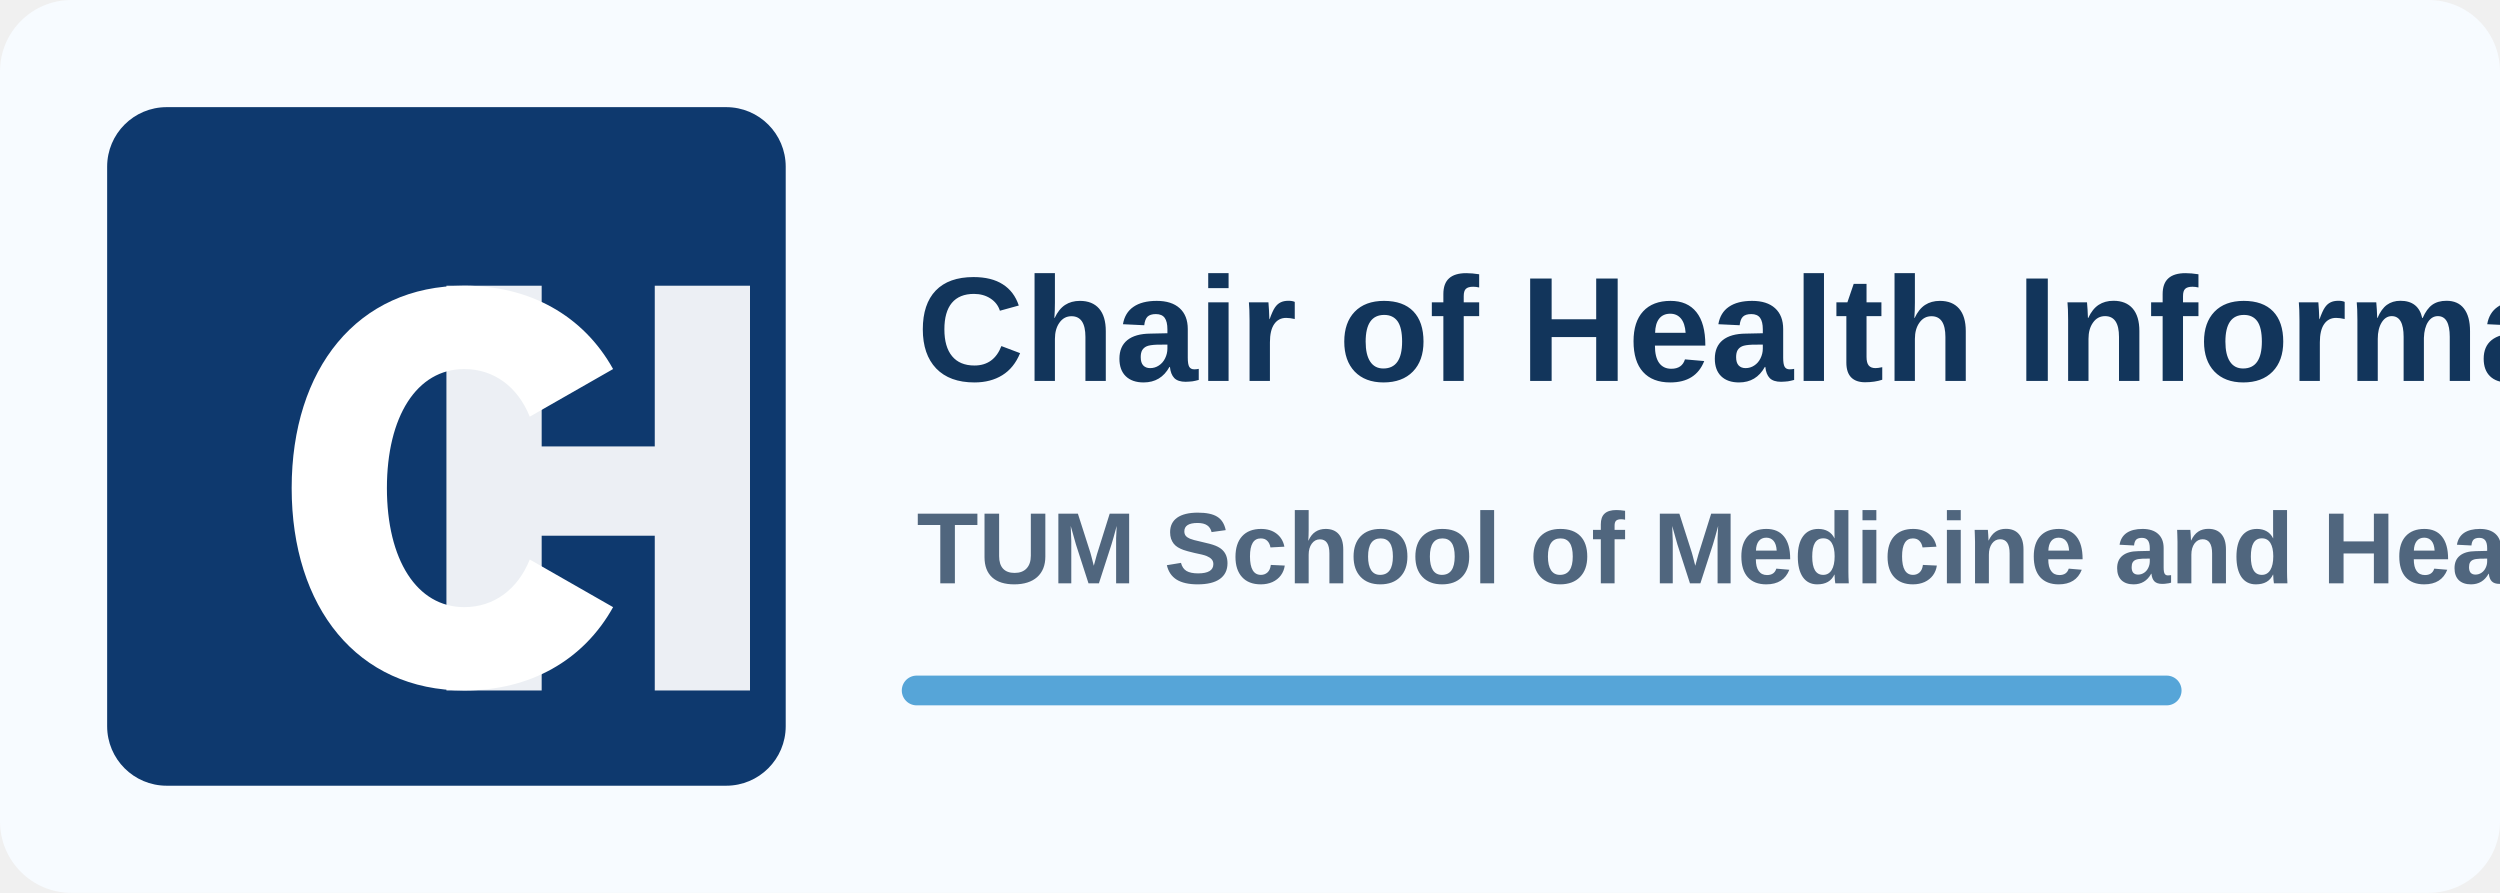
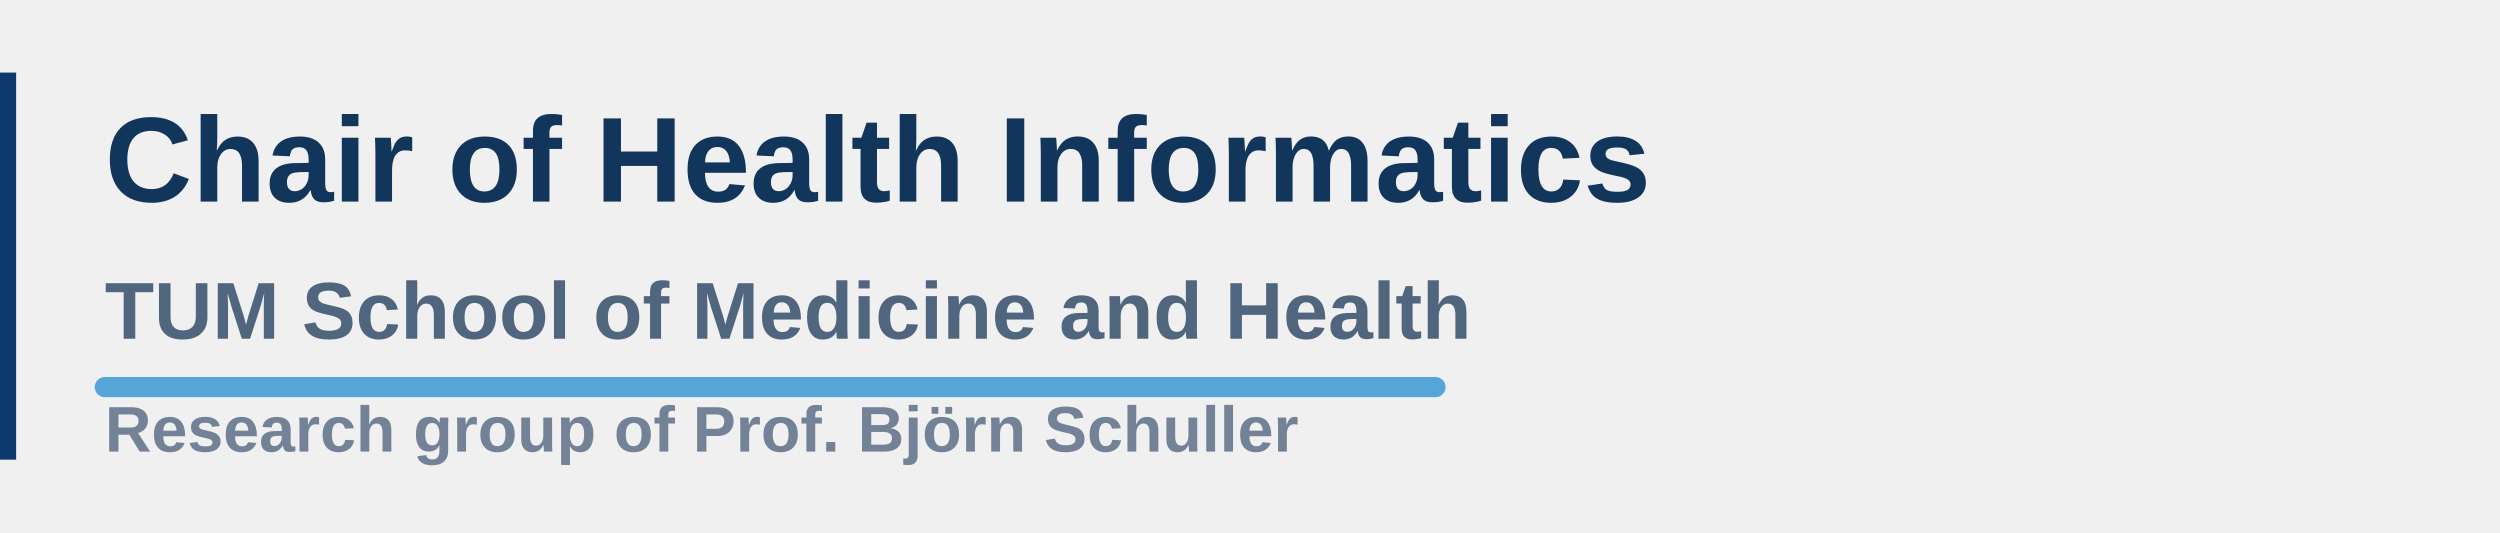
- <svg xmlns="http://www.w3.org/2000/svg" width="420" height="150" viewBox="0 0 420 150" role="img" aria-label="Chair of Health Informatics logo">
-   <rect width="420" height="150" rx="12" fill="#f7fbff" />
-   <rect x="18" y="18" width="114" height="114" rx="10" fill="#0e396e" />
-   <path d="M49 82c0-20 11-34 29-34 11 0 20 5 25 14l-14 8c-2-5-6-8-11-8-8 0-13 8-13 20s5 20 13 20c5 0 9-3 11-8l14 8c-5 9-14 14-25 14-18 0-29-14-29-34Z" fill="#fff" />
-   <path d="M110 48h16v68h-16V90H91v26H75V48h16v27h19V48Z" fill="#fff" opacity=".92" />
-   <text x="154" y="64" fill="#12355b" font-family="Arial, Helvetica, sans-serif" font-size="25" font-weight="700">Chair of Health Informatics</text>
-   <text x="154" y="98" fill="#50667e" font-family="Arial, Helvetica, sans-serif" font-size="17" font-weight="600">TUM School of Medicine and Health</text>
-   <path d="M154 116h210" stroke="#56a5d8" stroke-width="5" stroke-linecap="round" />
+ <svg xmlns="http://www.w3.org/2000/svg" width="620" height="132" viewBox="0 0 620 132" role="img" aria-label="Chair of Health Informatics, TUM School of Medicine and Health">
+   <path d="M0 18h4v96H0z" fill="#0E396E" />
+   <text x="26" y="50" fill="#12355B" font-family="Arial, Helvetica, sans-serif" font-size="30" font-weight="700">Chair of Health Informatics</text>
+   <text x="26" y="84" fill="#50667E" font-family="Arial, Helvetica, sans-serif" font-size="20" font-weight="600">TUM School of Medicine and Health</text>
+   <text x="26" y="112" fill="#748297" font-family="Arial, Helvetica, sans-serif" font-size="16" font-weight="600">Research group of Prof. Björn Schuller</text>
+   <path d="M26 96h330" stroke="#56A5D8" stroke-width="5" stroke-linecap="round" />
</svg>
